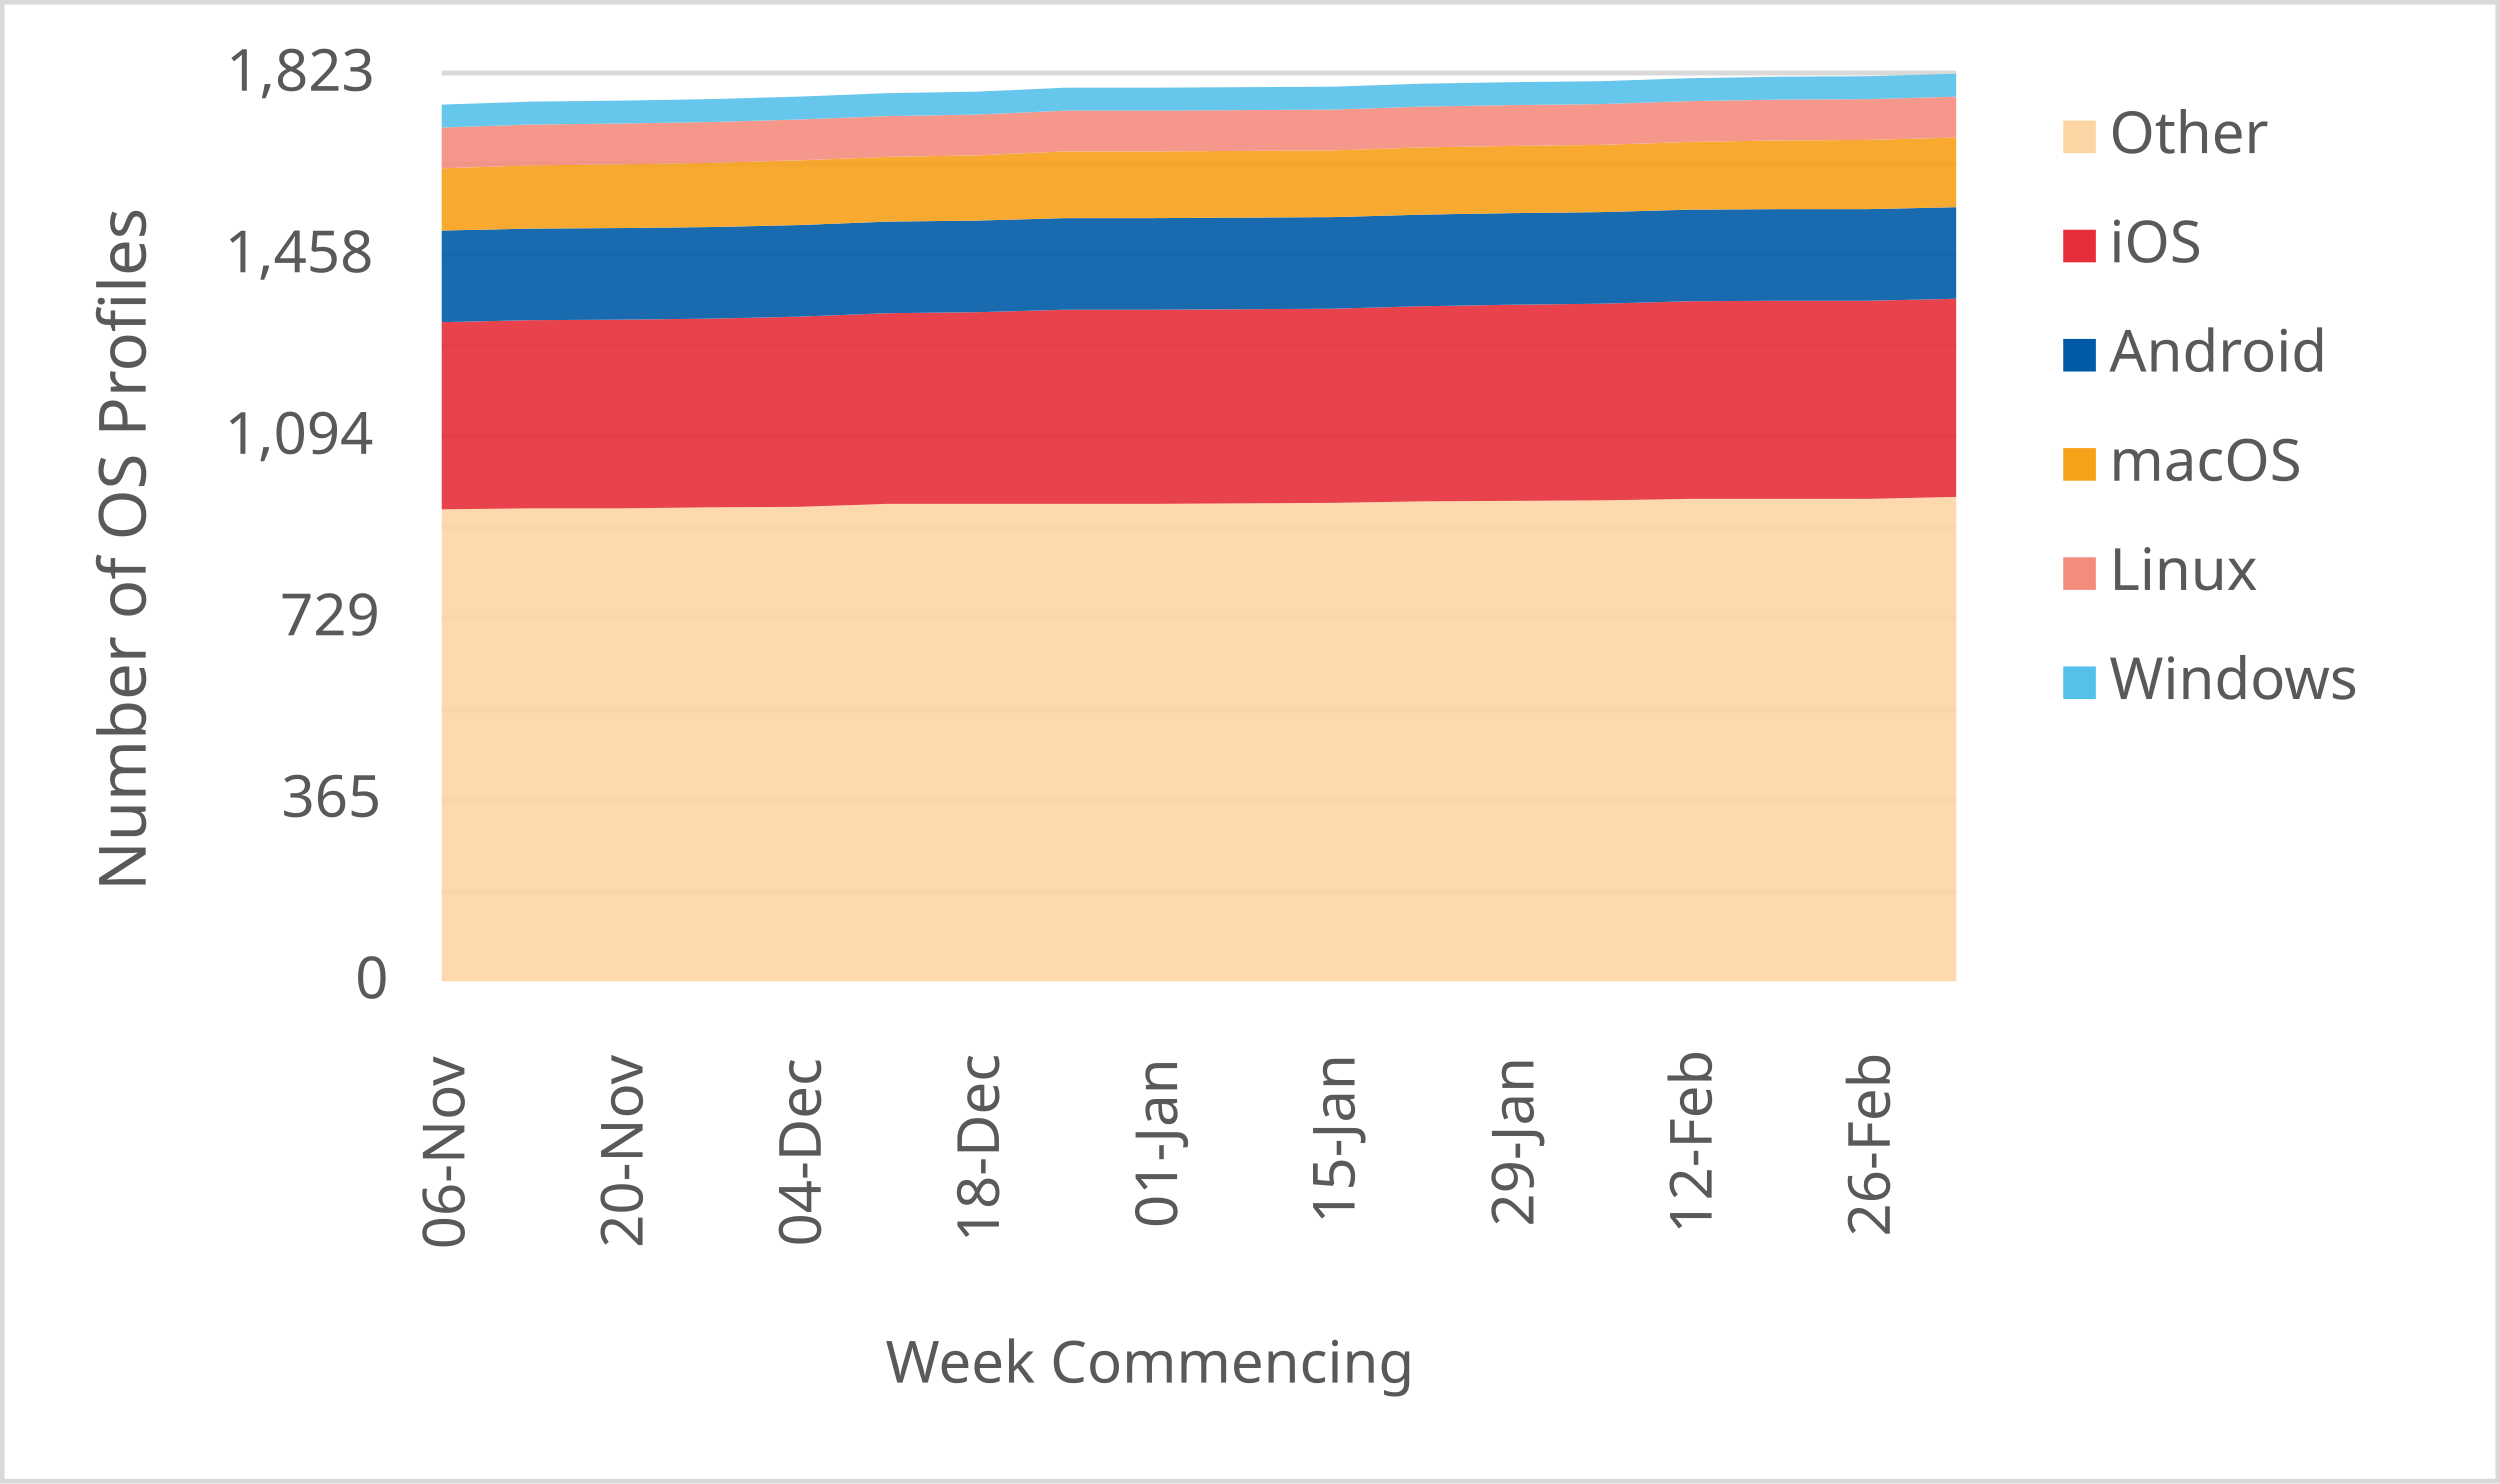
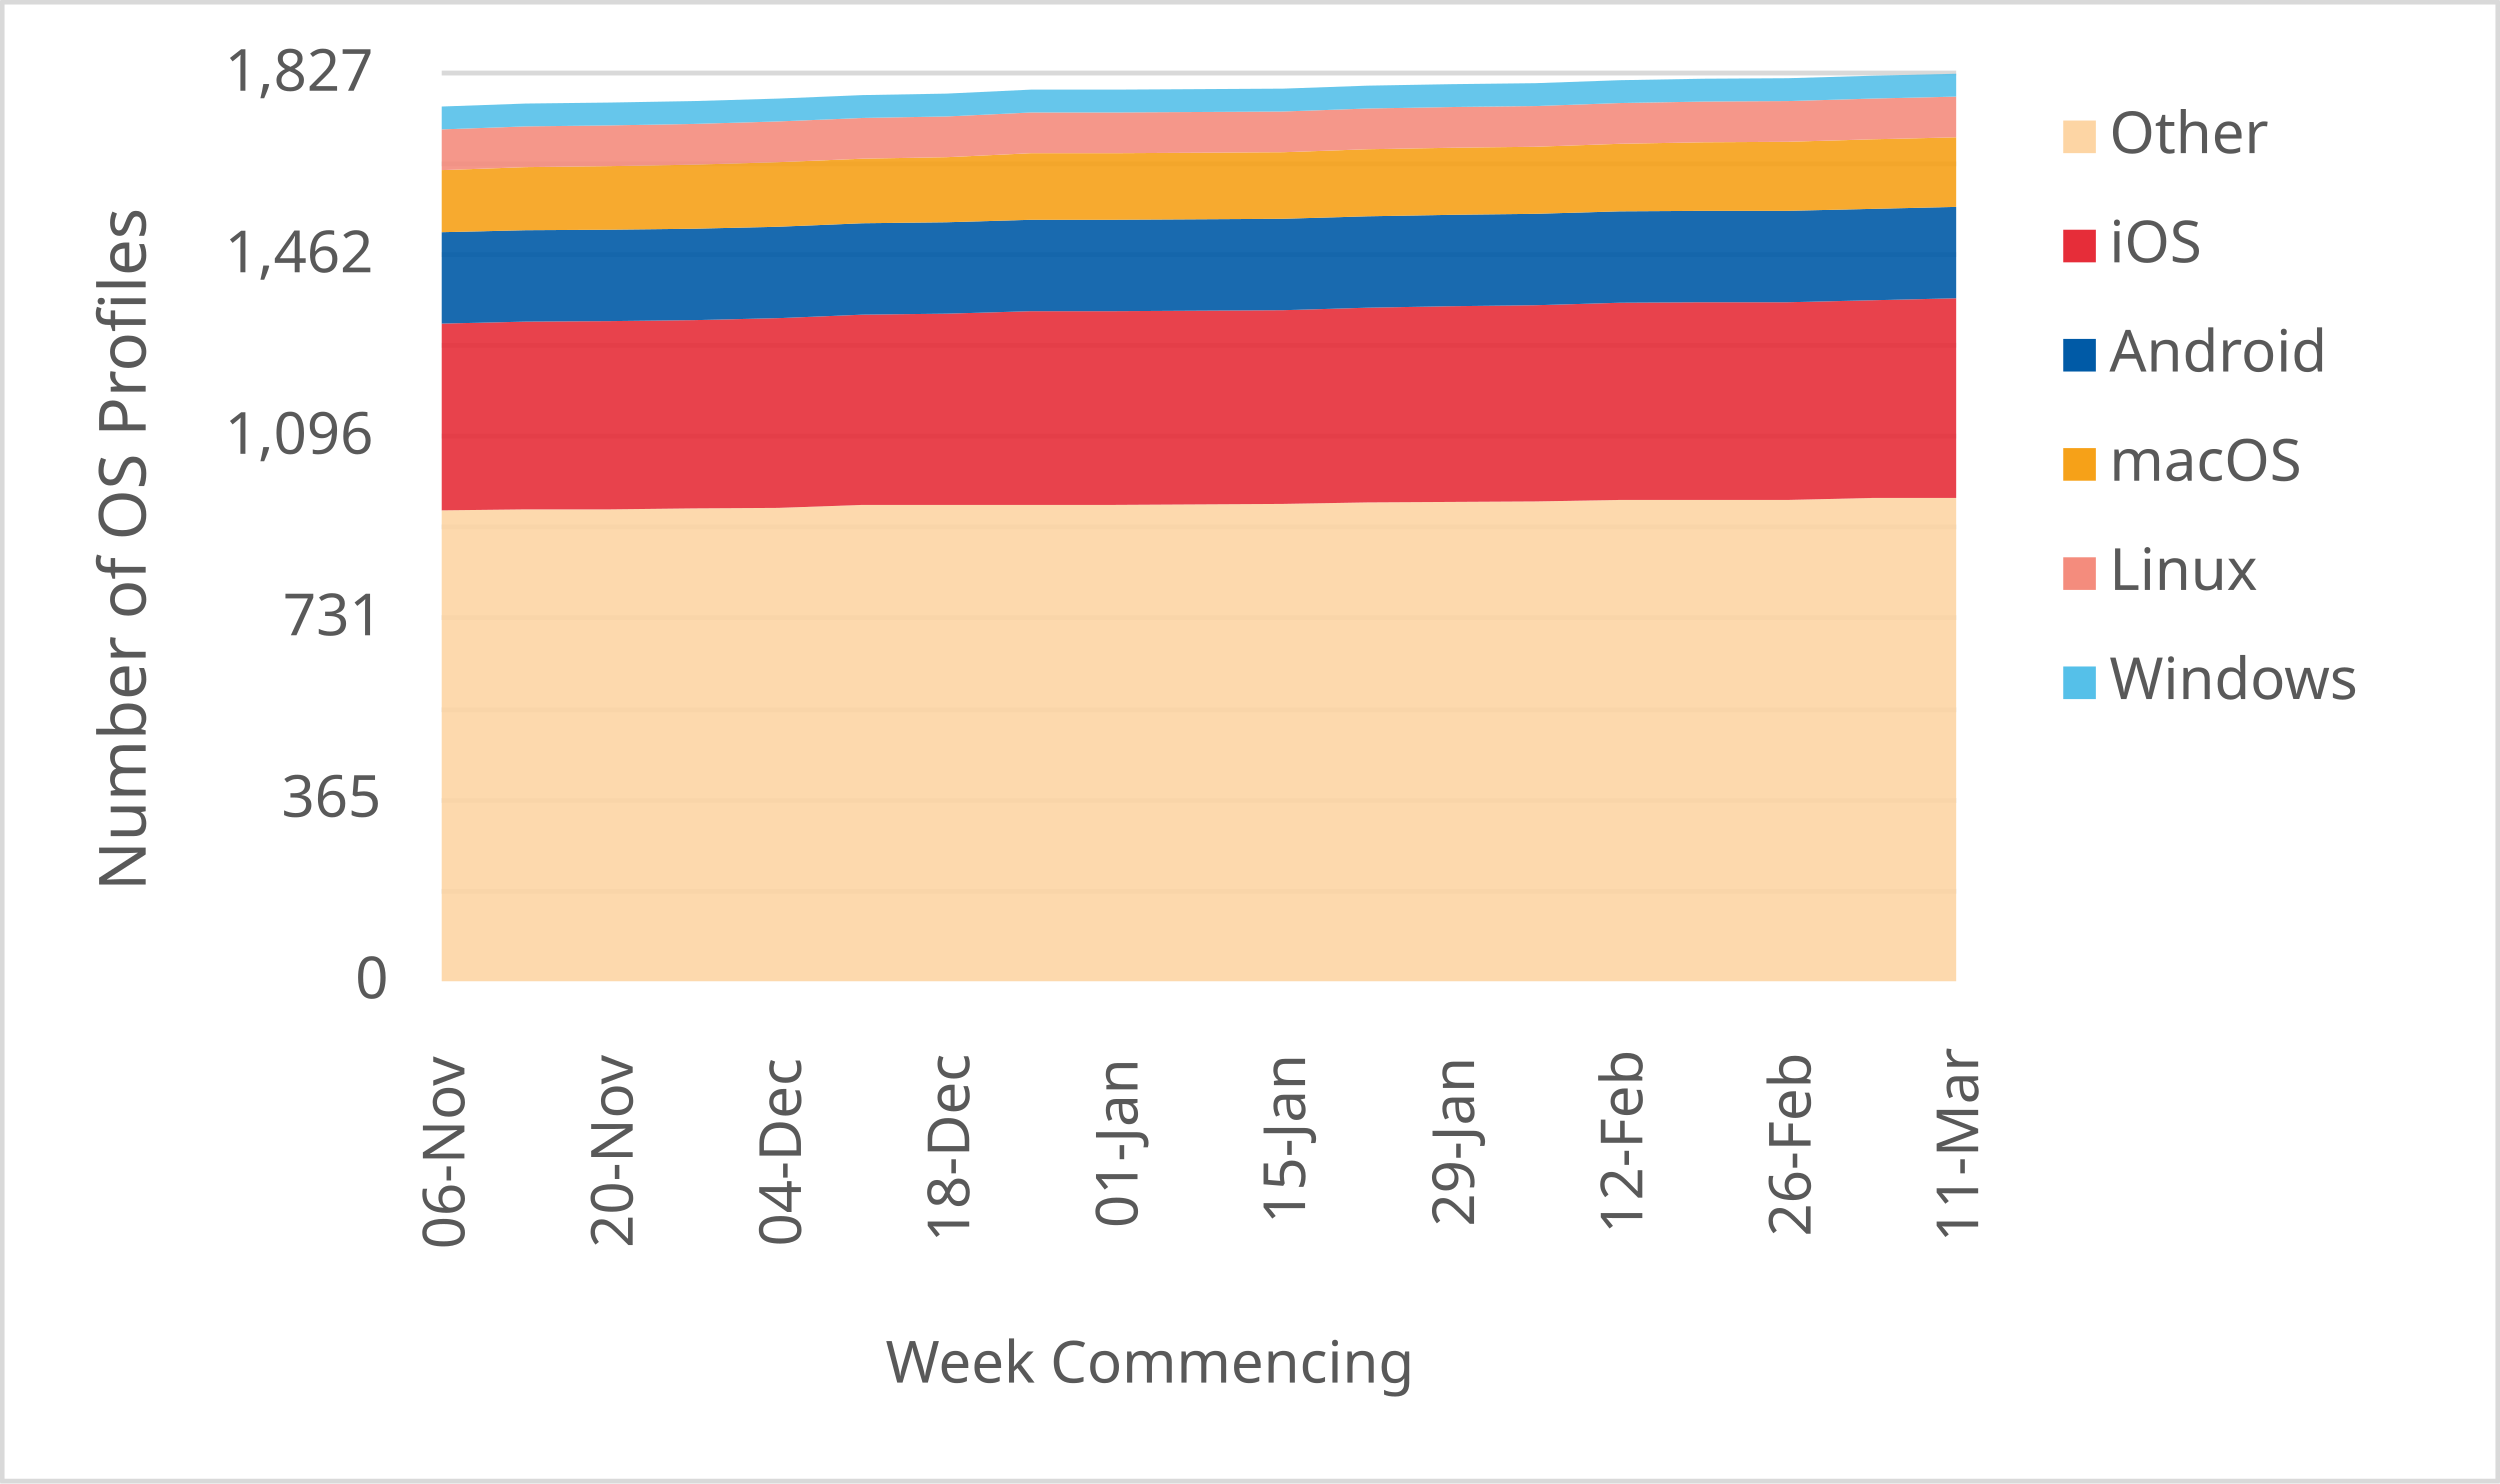
<svg xmlns="http://www.w3.org/2000/svg" width="1763" height="1046" xml:space="preserve" overflow="hidden">
  <defs>
    <clipPath id="clip0">
      <rect x="2917" y="346" width="1763" height="1046" />
    </clipPath>
  </defs>
  <g clip-path="url(#clip0)" transform="translate(-2917 -346)">
    <rect x="2918" y="347" width="1760" height="1043" fill="#FFFFFF" />
    <g>
      <path d="    M3228.5 974.532 4296.5 974.532    M3228.5 910.53 4296.5 910.53    M3228.5 846.528 4296.5 846.528    M3228.5 781.526 4296.5 781.526    M3228.5 717.524 4296.5 717.524    M3228.5 653.522 4296.5 653.522    M3228.5 589.52 4296.5 589.52    M3228.5 525.517 4296.5 525.517    M3228.5 461.515 4296.5 461.515    M3228.5 397.5 4296.5 397.5" stroke="#D9D9D9" stroke-width="3.438" stroke-linejoin="round" stroke-miterlimit="10" fill="none" />
    </g>
    <g>
      <path d="M 1038.5 4296.5 1038.5" stroke="#D9D9D9" stroke-width="3.438" stroke-linejoin="round" stroke-miterlimit="10" fill="none" fill-rule="evenodd" />
    </g>
    <g>
      <text fill="#595959" font-family="Verdana,sans-serif" font-weight="400" font-size="41" transform="matrix(6.12323e-17 -1 1 6.12323e-17 3244.5 1227)">06-Nov</text>
    </g>
    <g>
-       <text fill="#595959" font-family="Verdana,sans-serif" font-weight="400" font-size="41" transform="matrix(6.12323e-17 -1 1 6.12323e-17 3370.147 1226)">20-Nov</text>
+       <text fill="#595959" font-family="Verdana,sans-serif" font-weight="400" font-size="41" transform="matrix(6.12323e-17 -1 1 6.12323e-17 3363.167 1226)">20-Nov</text>
    </g>
    <g>
-       <text fill="#595959" font-family="Verdana,sans-serif" font-weight="400" font-size="41" transform="matrix(6.12323e-17 -1 1 6.12323e-17 3495.794 1225)">04-Dec</text>
+       <text fill="#595959" font-family="Verdana,sans-serif" font-weight="400" font-size="41" transform="matrix(6.12323e-17 -1 1 6.12323e-17 3481.833 1225)">04-Dec</text>
    </g>
    <g>
-       <text fill="#595959" font-family="Verdana,sans-serif" font-weight="400" font-size="41" transform="matrix(6.12323e-17 -1 1 6.12323e-17 3621.441 1222)">18-Dec</text>
+       <text fill="#595959" font-family="Verdana,sans-serif" font-weight="400" font-size="41" transform="matrix(6.12323e-17 -1 1 6.12323e-17 3600.5 1222)">18-Dec</text>
    </g>
    <g>
-       <text fill="#595959" font-family="Verdana,sans-serif" font-weight="400" font-size="41" transform="matrix(6.12323e-17 -1 1 6.12323e-17 3747.088 1212)">01-Jan</text>
+       <text fill="#595959" font-family="Verdana,sans-serif" font-weight="400" font-size="41" transform="matrix(6.12323e-17 -1 1 6.12323e-17 3719.167 1212)">01-Jan</text>
    </g>
    <g>
-       <text fill="#595959" font-family="Verdana,sans-serif" font-weight="400" font-size="41" transform="matrix(6.12323e-17 -1 1 6.12323e-17 3872.235 1209)">15-Jan</text>
+       <text fill="#595959" font-family="Verdana,sans-serif" font-weight="400" font-size="41" transform="matrix(6.12323e-17 -1 1 6.12323e-17 3837.333 1209)">15-Jan</text>
    </g>
    <g>
-       <text fill="#595959" font-family="Verdana,sans-serif" font-weight="400" font-size="41" transform="matrix(6.12323e-17 -1 1 6.12323e-17 3998.382 1211)">29-Jan</text>
+       <text fill="#595959" font-family="Verdana,sans-serif" font-weight="400" font-size="41" transform="matrix(6.12323e-17 -1 1 6.12323e-17 3956.5 1211)">29-Jan</text>
    </g>
    <g>
-       <text fill="#595959" font-family="Verdana,sans-serif" font-weight="400" font-size="41" transform="matrix(6.12323e-17 -1 1 6.12323e-17 4124.029 1216)">12-Feb</text>
+       <text fill="#595959" font-family="Verdana,sans-serif" font-weight="400" font-size="41" transform="matrix(6.12323e-17 -1 1 6.12323e-17 4075.167 1216)">12-Feb</text>
    </g>
    <g>
-       <text fill="#595959" font-family="Verdana,sans-serif" font-weight="400" font-size="41" transform="matrix(6.12323e-17 -1 1 6.12323e-17 4249.676 1218)">26-Feb</text>
+       <text fill="#595959" font-family="Verdana,sans-serif" font-weight="400" font-size="41" transform="matrix(6.12323e-17 -1 1 6.12323e-17 4193.833 1218)">26-Feb</text>
+     </g>
+     <g>
+       <text fill="#595959" font-family="Verdana,sans-serif" font-weight="400" font-size="41" transform="matrix(6.12323e-17 -1 1 6.12323e-17 4312 1222)">11-Mar</text>
    </g>
    <g>
      <text fill="#595959" font-family="Verdana,sans-serif" font-weight="400" font-size="41" transform="matrix(1 0 0 1 3167.5 1050)">0</text>
    </g>
    <g>
      <text fill="#595959" font-family="Verdana,sans-serif" font-weight="400" font-size="41" transform="matrix(1 0 0 1 3115.5 922)">365</text>
    </g>
    <g>
-       <text fill="#595959" font-family="Verdana,sans-serif" font-weight="400" font-size="41" transform="matrix(1 0 0 1 3114.5 794)">729</text>
+       <text fill="#595959" font-family="Verdana,sans-serif" font-weight="400" font-size="41" transform="matrix(1 0 0 1 3116.5 794)">731</text>
    </g>
    <g>
-       <text fill="#595959" font-family="Verdana,sans-serif" font-weight="400" font-size="41" transform="matrix(1 0 0 1 3075.5 666)">1,094</text>
+       <text fill="#595959" font-family="Verdana,sans-serif" font-weight="400" font-size="41" transform="matrix(1 0 0 1 3075.5 666)">1,096</text>
    </g>
    <g>
-       <text fill="#595959" font-family="Verdana,sans-serif" font-weight="400" font-size="41" transform="matrix(1 0 0 1 3075.5 538)">1,458</text>
+       <text fill="#595959" font-family="Verdana,sans-serif" font-weight="400" font-size="41" transform="matrix(1 0 0 1 3075.5 538)">1,462</text>
    </g>
    <g>
-       <text fill="#595959" font-family="Verdana,sans-serif" font-weight="400" font-size="41" transform="matrix(1 0 0 1 3076.5 410)">1,823</text>
+       <text fill="#595959" font-family="Verdana,sans-serif" font-weight="400" font-size="41" transform="matrix(1 0 0 1 3075.5 410)">1,827</text>
    </g>
    <g>
      <text fill="#595959" font-family="Verdana,sans-serif" font-weight="400" font-size="41" transform="matrix(1 0 0 1 3541.5 1321)">Week Commencing</text>
    </g>
    <g>
      <text fill="#595959" font-family="Verdana,sans-serif" font-weight="400" font-size="46" transform="matrix(6.12323e-17 -1 1 6.12323e-17 3019.73 974.25)">Number of OS Profiles</text>
    </g>
    <rect x="2918.5" y="347.5" width="1760" height="1043" stroke="#D9D9D9" stroke-width="3.438" stroke-linejoin="round" stroke-miterlimit="10" fill="none" />
    <g>
-       <path d="M3228.5 1038 3291.324 1038 3354.147 1038 3416.971 1038 3479.794 1038 3542.618 1038 3605.441 1038 3668.265 1038 3731.088 1038 3793.912 1038 3856.735 1038 3919.559 1038 3982.382 1038 4045.206 1038 4108.029 1038 4170.853 1038 4233.676 1038 4296.5 1038 4296.5 696.409 4233.676 697.813 4170.853 697.813 4108.029 697.813 4045.206 698.867 3982.382 699.218 3919.559 699.569 3856.735 700.622 3793.912 700.973 3731.088 701.324 3668.265 701.324 3605.441 701.324 3542.618 701.324 3479.794 703.431 3416.971 703.782 3354.147 704.484 3291.324 704.484 3228.5 705.186 3228.5 1038Z" fill="#fdd5a4" opacity="0.9" />
+       <path d="M3228.5 1038 3287.833 1038 3347.167 1038 3406.5 1038 3465.833 1038 3525.167 1038 3584.5 1038 3643.833 1038 3703.167 1038 3762.5 1038 3821.833 1038 3881.167 1038 3940.5 1038 3999.833 1038 4059.167 1038 4118.5 1038 4177.833 1038 4237.167 1038 4296.5 1038 4296.5 697.157 4237.167 697.157 4177.833 698.558 4118.5 698.558 4059.167 698.558 3999.833 699.609 3940.5 699.959 3881.167 700.31 3821.833 701.361 3762.5 701.711 3703.167 702.061 3643.833 702.061 3584.5 702.061 3525.167 702.061 3465.833 704.163 3406.5 704.513 3347.167 705.214 3287.833 705.214 3228.5 705.915 3228.5 1038Z" fill="#fdd5a4" opacity="0.9" />
    </g>
    <g>
-       <path d="M3228.5 705.186 3291.324 704.484 3354.147 704.484 3416.971 703.782 3479.794 703.431 3542.618 701.324 3605.441 701.324 3668.265 701.324 3731.088 701.324 3793.912 700.973 3856.735 700.622 3919.559 699.569 3982.382 699.218 4045.206 698.867 4108.029 697.813 4170.853 697.813 4233.676 697.813 4296.5 696.409 4296.5 556.683 4233.676 558.088 4170.853 558.088 4108.029 558.439 4045.206 560.194 3982.382 560.896 3919.559 561.95 3856.735 563.705 3793.912 564.056 3731.088 564.407 3668.265 564.407 3605.441 566.162 3542.618 566.865 3479.794 569.322 3416.971 570.726 3354.147 571.428 3291.324 571.779 3228.5 573.184 3228.5 705.186Z" fill="#e62d39" opacity="0.9" />
+       <path d="M3228.5 705.915 3287.833 705.214 3347.167 705.214 3406.5 704.513 3465.833 704.163 3525.167 702.061 3584.5 702.061 3643.833 702.061 3703.167 702.061 3762.5 701.711 3821.833 701.361 3881.167 700.31 3940.5 699.959 3999.833 699.609 4059.167 698.558 4118.5 698.558 4177.833 698.558 4237.167 697.157 4296.5 697.157 4296.5 556.336 4237.167 557.737 4177.833 559.138 4118.5 559.138 4059.167 559.489 3999.833 561.24 3940.5 561.941 3881.167 562.992 3821.833 564.743 3762.5 565.094 3703.167 565.444 3643.833 565.444 3584.5 567.195 3525.167 567.896 3465.833 570.348 3406.5 571.749 3347.167 572.45 3287.833 572.8 3228.5 574.201 3228.5 705.915Z" fill="#e62d39" opacity="0.9" />
    </g>
    <g>
-       <path d="M3228.5 573.184 3291.324 571.779 3354.147 571.428 3416.971 570.726 3479.794 569.322 3542.618 566.865 3605.441 566.162 3668.265 564.407 3731.088 564.407 3793.912 564.056 3856.735 563.705 3919.559 561.95 3982.382 560.896 4045.206 560.194 4108.029 558.439 4170.853 558.088 4233.676 558.088 4296.5 556.683 4296.5 492.087 4233.676 493.491 4170.853 493.491 4108.029 493.842 4045.206 495.597 3982.382 496.3 3919.559 497.353 3856.735 499.108 3793.912 499.459 3731.088 499.81 3668.265 499.81 3605.441 501.566 3542.618 502.268 3479.794 504.725 3416.971 506.129 3354.147 506.832 3291.324 507.183 3228.5 508.587 3228.5 573.184Z" fill="#005aa6" opacity="0.9" />
+       <path d="M3228.5 574.201 3287.833 572.8 3347.167 572.45 3406.5 571.749 3465.833 570.348 3525.167 567.896 3584.5 567.195 3643.833 565.444 3703.167 565.444 3762.5 565.094 3821.833 564.743 3881.167 562.992 3940.5 561.941 3999.833 561.24 4059.167 559.489 4118.5 559.138 4177.833 559.138 4237.167 557.737 4296.5 556.336 4296.5 491.881 4237.167 493.282 4177.833 494.683 4118.5 494.683 4059.167 495.033 3999.833 496.785 3940.5 497.485 3881.167 498.536 3821.833 500.288 3762.5 500.638 3703.167 500.989 3643.833 500.989 3584.5 502.74 3525.167 503.441 3465.833 505.893 3406.5 507.294 3347.167 507.995 3287.833 508.345 3228.5 509.746 3228.5 574.201Z" fill="#005aa6" opacity="0.9" />
    </g>
    <g>
-       <path d="M3228.5 508.587 3291.324 507.183 3354.147 506.832 3416.971 506.129 3479.794 504.725 3542.618 502.268 3605.441 501.566 3668.265 499.81 3731.088 499.81 3793.912 499.459 3856.735 499.108 3919.559 497.353 3982.382 496.3 4045.206 495.597 4108.029 493.842 4170.853 493.491 4233.676 493.491 4296.5 492.087 4296.5 442.937 4233.676 444.692 4170.853 445.043 4108.029 446.097 4045.206 448.203 3982.382 448.905 3919.559 449.958 3856.735 452.065 3793.912 452.416 3731.088 452.767 3668.265 452.767 3605.441 455.575 3542.618 456.629 3479.794 459.086 3416.971 460.841 3354.147 461.895 3291.324 462.597 3228.5 464.703 3228.5 508.587Z" fill="#f6a118" opacity="0.9" />
+       <path d="M3228.5 509.746 3287.833 508.345 3347.167 507.995 3406.5 507.294 3465.833 505.893 3525.167 503.441 3584.5 502.74 3643.833 500.989 3703.167 500.989 3762.5 500.638 3821.833 500.288 3881.167 498.536 3940.5 497.485 3999.833 496.785 4059.167 495.033 4118.5 494.683 4177.833 494.683 4237.167 493.282 4296.5 491.881 4296.5 442.839 4237.167 444.24 4177.833 445.991 4118.5 446.342 4059.167 447.392 3999.833 449.494 3940.5 450.195 3881.167 451.246 3821.833 453.348 3762.5 453.698 3703.167 454.048 3643.833 454.048 3584.5 456.851 3525.167 457.901 3465.833 460.354 3406.5 462.105 3347.167 463.156 3287.833 463.857 3228.5 465.958 3228.5 509.746Z" fill="#f6a118" opacity="0.9" />
    </g>
    <g>
-       <path d="M3228.5 464.703 3291.324 462.597 3354.147 461.895 3416.971 460.841 3479.794 459.086 3542.618 456.629 3605.441 455.575 3668.265 452.767 3731.088 452.767 3793.912 452.416 3856.735 452.065 3919.559 449.958 3982.382 448.905 4045.206 448.203 4108.029 446.097 4170.853 445.043 4233.676 444.692 4296.5 442.937 4296.5 414.149 4233.676 415.905 4170.853 416.256 4108.029 417.309 4045.206 419.415 3982.382 420.117 3919.559 421.171 3856.735 423.277 3793.912 423.628 3731.088 423.979 3668.265 423.979 3605.441 426.788 3542.618 427.841 3479.794 430.298 3416.971 432.054 3354.147 433.107 3291.324 433.809 3228.5 435.916 3228.5 464.703Z" fill="#f48c7d" opacity="0.9" />
+       <path d="M3228.5 465.958 3287.833 463.857 3347.167 463.156 3406.5 462.105 3465.833 460.354 3525.167 457.901 3584.5 456.851 3643.833 454.048 3703.167 454.048 3762.5 453.698 3821.833 453.348 3881.167 451.246 3940.5 450.195 3999.833 449.494 4059.167 447.392 4118.5 446.342 4177.833 445.991 4237.167 444.24 4296.5 442.839 4296.5 414.114 4237.167 415.515 4177.833 417.267 4118.5 417.617 4059.167 418.668 3999.833 420.77 3940.5 421.47 3881.167 422.521 3821.833 424.623 3762.5 424.973 3703.167 425.323 3643.833 425.323 3584.5 428.126 3525.167 429.177 3465.833 431.629 3406.5 433.38 3347.167 434.431 3287.833 435.132 3228.5 437.234 3228.5 465.958Z" fill="#f48c7d" opacity="0.9" />
    </g>
    <g>
-       <path d="M3228.5 435.916 3291.324 433.809 3354.147 433.107 3416.971 432.054 3479.794 430.298 3542.618 427.841 3605.441 426.788 3668.265 423.979 3731.088 423.979 3793.912 423.628 3856.735 423.277 3919.559 421.171 3982.382 420.117 4045.206 419.415 4108.029 417.309 4170.853 416.256 4233.676 415.905 4296.5 414.149 4296.5 398 4233.676 399.755 4170.853 400.106 4108.029 401.16 4045.206 403.266 3982.382 403.968 3919.559 405.021 3856.735 407.128 3793.912 407.479 3731.088 407.83 3668.265 407.83 3605.441 410.639 3542.618 411.692 3479.794 414.149 3416.971 415.905 3354.147 416.958 3291.324 417.66 3228.5 419.766 3228.5 435.916Z" fill="#55c0e9" opacity="0.9" />
+       <path d="M3228.5 437.234 3287.833 435.132 3347.167 434.431 3406.5 433.38 3465.833 431.629 3525.167 429.177 3584.5 428.126 3643.833 425.323 3703.167 425.323 3762.5 424.973 3821.833 424.623 3881.167 422.521 3940.5 421.47 3999.833 420.77 4059.167 418.668 4118.5 417.617 4177.833 417.267 4237.167 415.515 4296.5 414.114 4296.5 398 4237.167 399.401 4177.833 401.153 4118.5 401.503 4059.167 402.554 3999.833 404.656 3940.5 405.356 3881.167 406.407 3821.833 408.509 3762.5 408.859 3703.167 409.21 3643.833 409.21 3584.5 412.012 3525.167 413.063 3465.833 415.515 3406.5 417.267 3347.167 418.317 3287.833 419.018 3228.5 421.12 3228.5 437.234Z" fill="#55c0e9" opacity="0.9" />
    </g>
    <g>
      <rect x="4372" y="431" width="23" height="23" fill="#fdd5a4" />
    </g>
    <g>
      <text fill="#595959" font-family="Verdana,sans-serif" font-weight="400" font-size="41" transform="matrix(1 0 0 1 4404.56 454)">Other</text>
    </g>
    <g>
      <rect x="4372" y="508" width="23" height="23" fill="#e62d39" />
    </g>
    <g>
      <text fill="#595959" font-family="Verdana,sans-serif" font-weight="400" font-size="41" transform="matrix(1 0 0 1 4404.56 531)">iOS</text>
    </g>
    <g>
      <rect x="4372" y="585" width="23" height="23" fill="#005aa6" />
    </g>
    <g>
      <text fill="#595959" font-family="Verdana,sans-serif" font-weight="400" font-size="41" transform="matrix(1 0 0 1 4404.56 608)">Android</text>
    </g>
    <g>
      <rect x="4372" y="662" width="23" height="23" fill="#f6a118" />
    </g>
    <g>
      <text fill="#595959" font-family="Verdana,sans-serif" font-weight="400" font-size="41" transform="matrix(1 0 0 1 4404.56 685)">macOS</text>
    </g>
    <g>
      <rect x="4372" y="739" width="23" height="23" fill="#f48c7d" />
    </g>
    <g>
      <text fill="#595959" font-family="Verdana,sans-serif" font-weight="400" font-size="41" transform="matrix(1 0 0 1 4404.56 762)">Linux</text>
    </g>
    <g>
      <rect x="4372" y="816" width="23" height="23" fill="#55c0e9" />
    </g>
    <g>
      <text fill="#595959" font-family="Verdana,sans-serif" font-weight="400" font-size="41" transform="matrix(1 0 0 1 4404.56 839)">Windows</text>
    </g>
  </g>
</svg>
